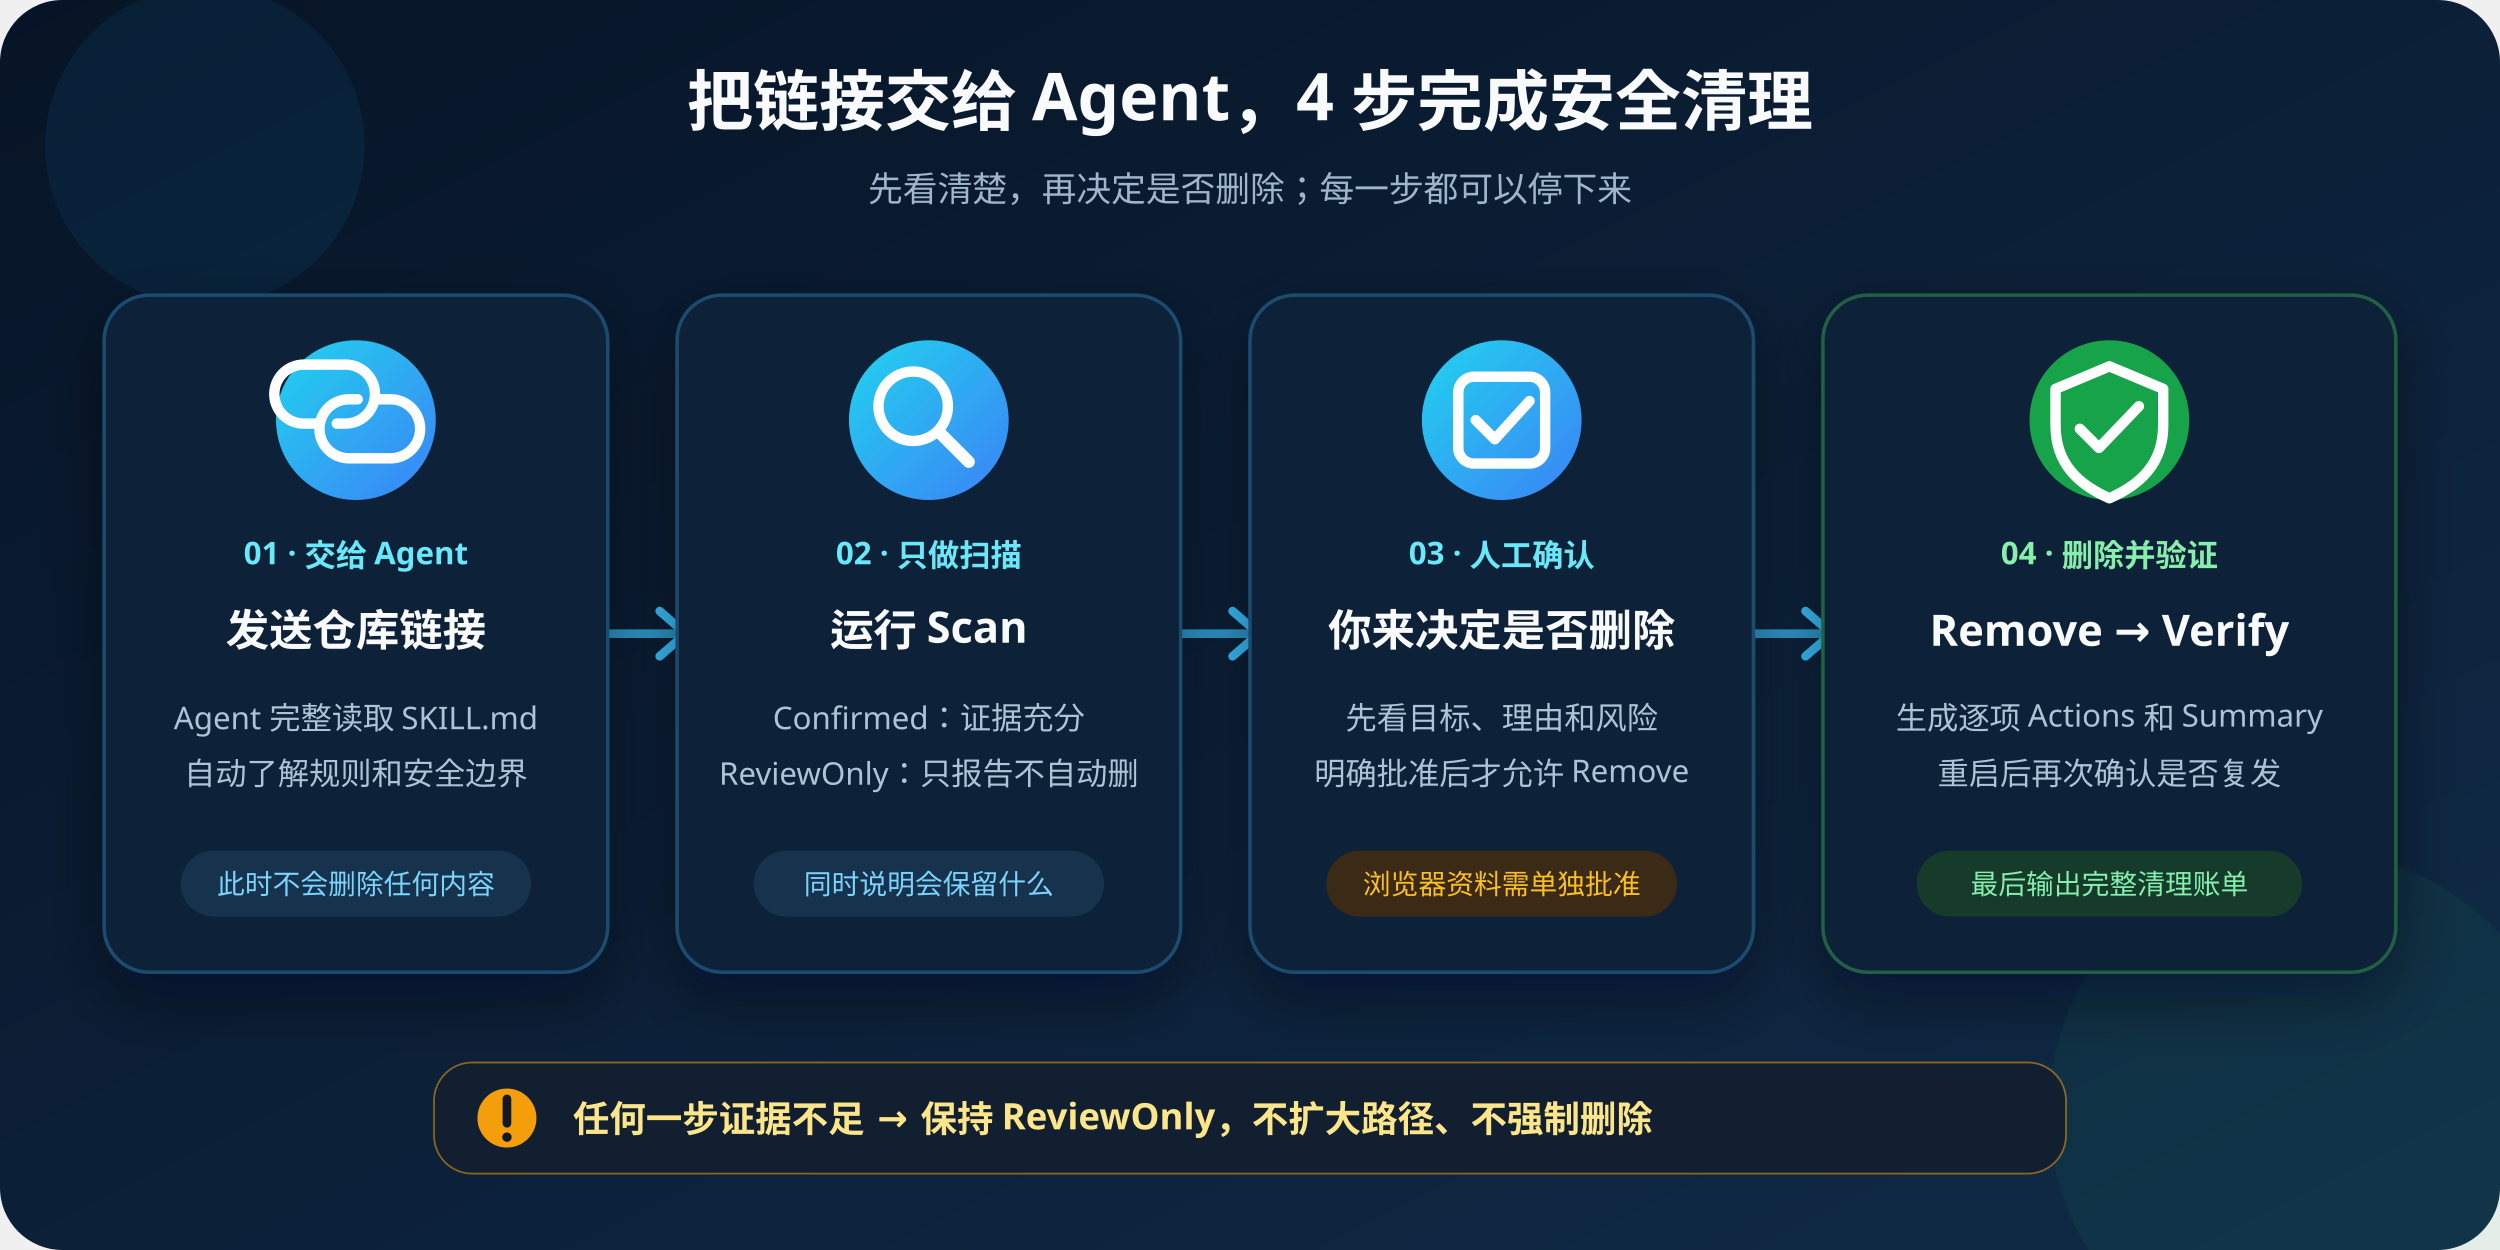
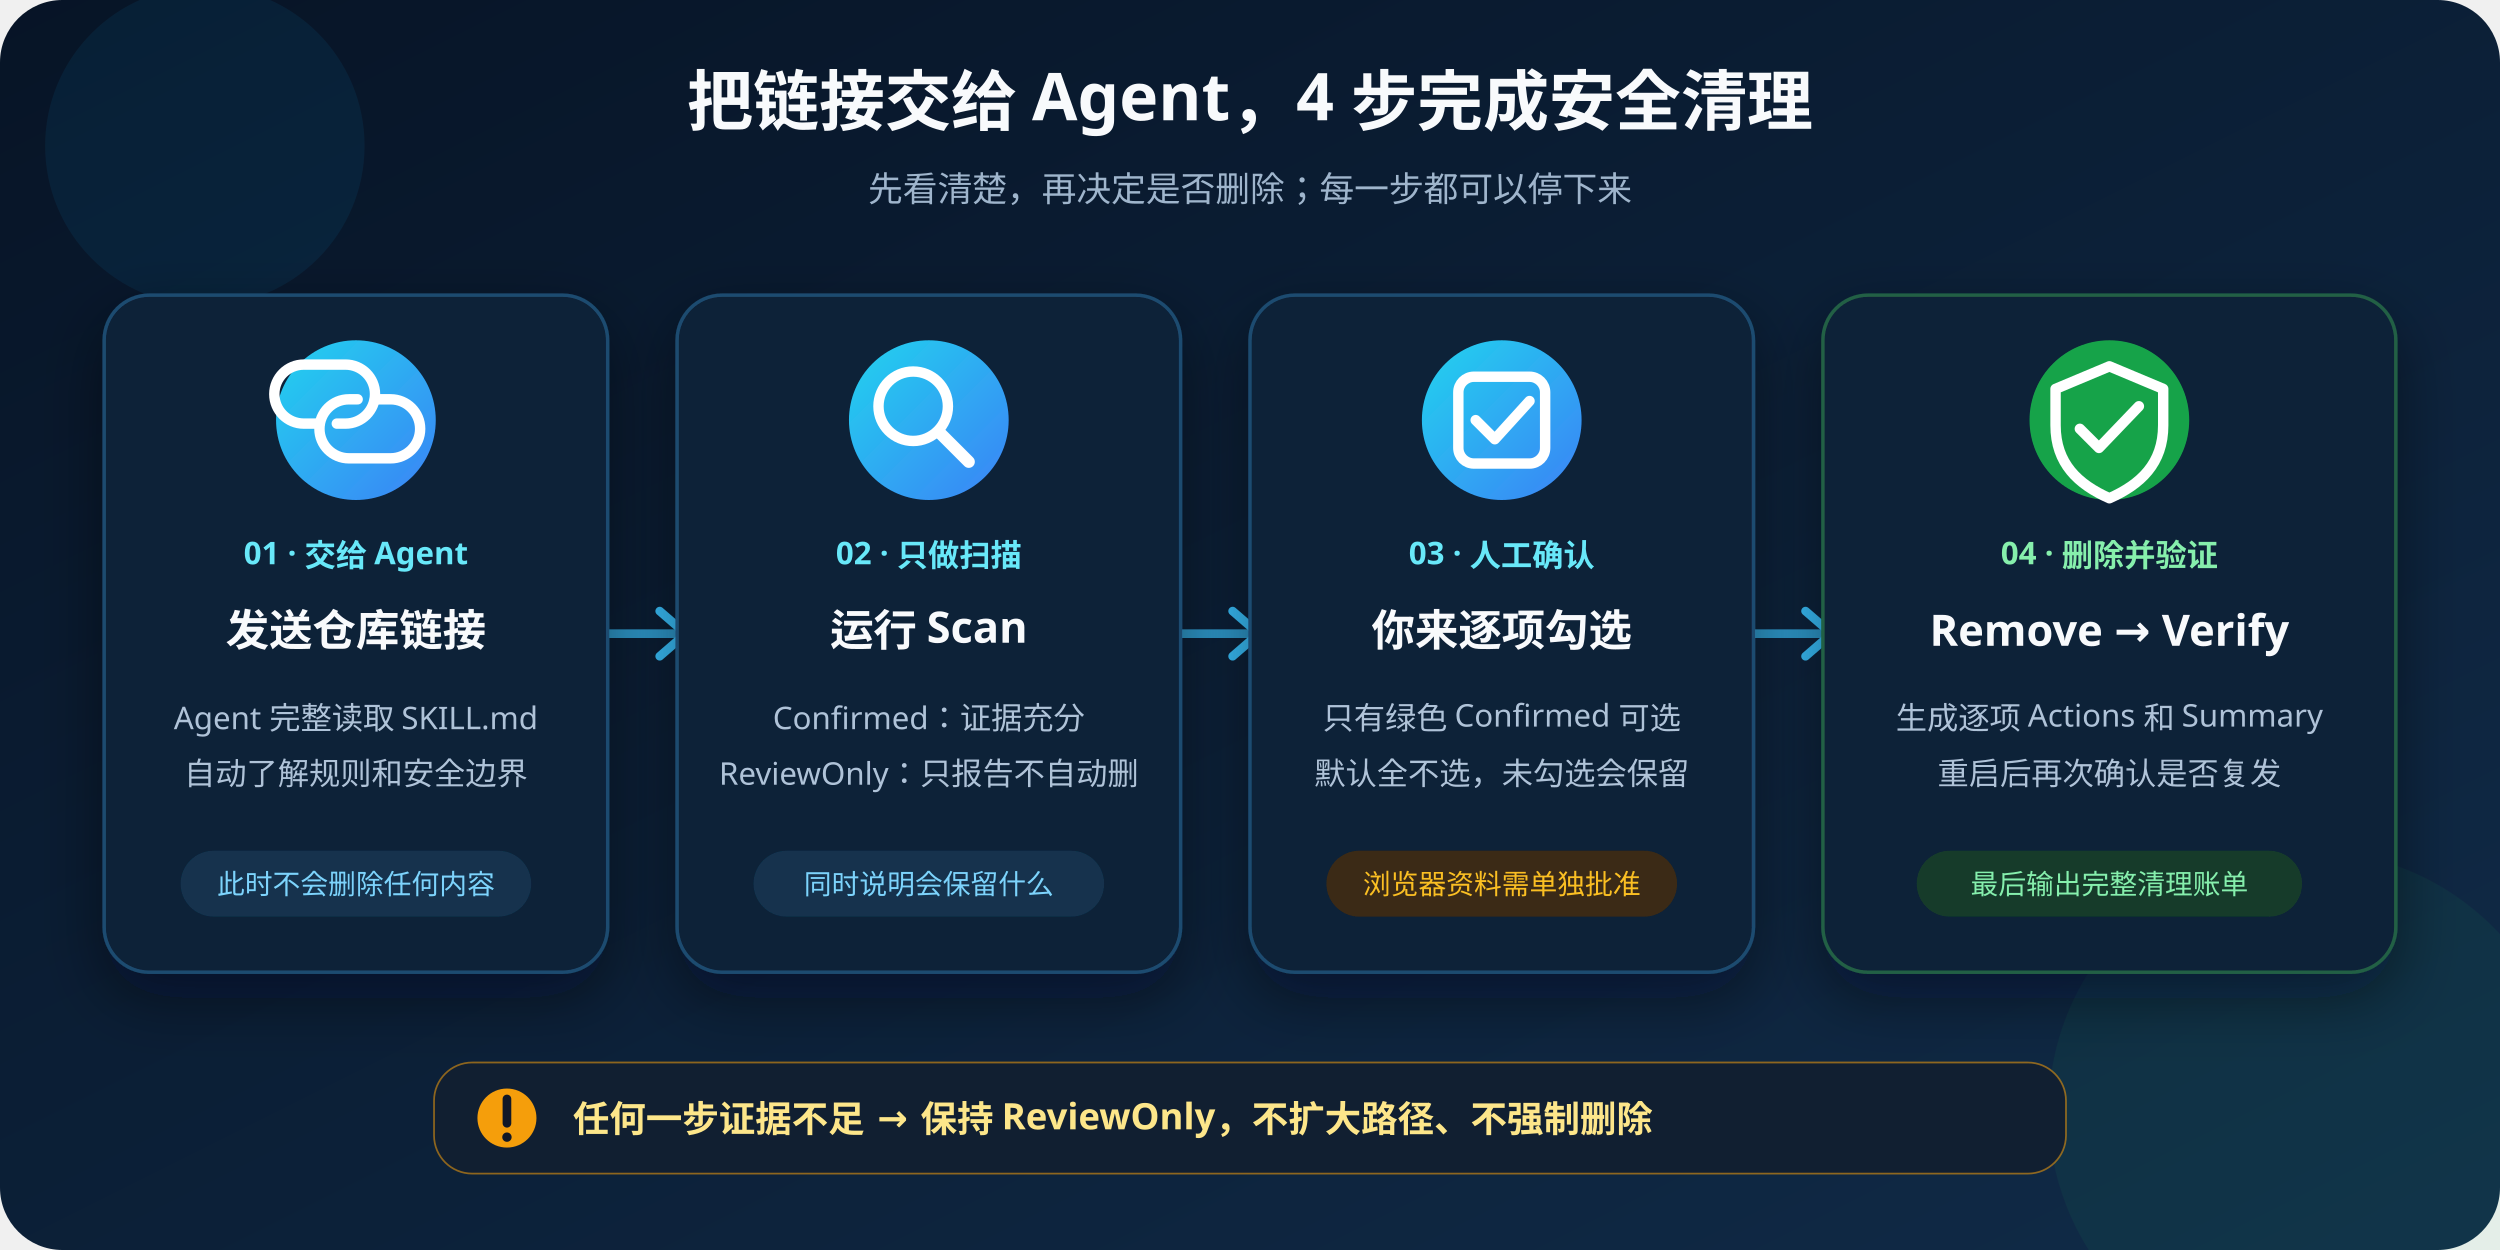
<svg xmlns="http://www.w3.org/2000/svg" width="1440" height="720" viewBox="0 0 1440 720" role="img" aria-labelledby="title desc">
  <defs>
    <linearGradient id="bg" x1="0" y1="0" x2="1" y2="1">
      <stop offset="0" stop-color="#071426" />
      <stop offset="1" stop-color="#102b48" />
    </linearGradient>
    <linearGradient id="cyan" x1="0" y1="0" x2="1" y2="1">
      <stop offset="0" stop-color="#22d3ee" />
      <stop offset="1" stop-color="#3b82f6" />
    </linearGradient>
    <filter id="shadow" x="-20%" y="-20%" width="140%" height="140%">
      <feDropShadow dx="0" dy="14" stdDeviation="18" flood-color="#020617" flood-opacity="0.45" />
    </filter>
  </defs>
  <rect width="1440" height="720" rx="36" fill="url(#bg)" />
  <circle cx="118" cy="84" r="92" fill="#0ea5e9" opacity="0.08" />
  <circle cx="1330" cy="640" r="150" fill="#22c55e" opacity="0.06" />
  <text x="720" y="72" text-anchor="middle" fill="#f8fafc" font-family="Segoe UI, Microsoft YaHei, sans-serif" font-size="38" font-weight="700">把链接交给 Agent，4 步完成安全清理</text>
  <text x="720" y="116" text-anchor="middle" fill="#9fb5cc" font-family="Segoe UI, Microsoft YaHei, sans-serif" font-size="20">先看清楚，再决定是否删除；每一步都可以停下来</text>
  <path d="M350 365 H390" stroke="#38bdf8" stroke-width="5" stroke-linecap="round" opacity="0.75" />
  <path d="M380 352 L395 365 L380 378" fill="none" stroke="#38bdf8" stroke-width="5" stroke-linecap="round" stroke-linejoin="round" />
  <path d="M680 365 H720" stroke="#38bdf8" stroke-width="5" stroke-linecap="round" opacity="0.75" />
  <path d="M710 352 L725 365 L710 378" fill="none" stroke="#38bdf8" stroke-width="5" stroke-linecap="round" stroke-linejoin="round" />
  <path d="M1010 365 H1050" stroke="#38bdf8" stroke-width="5" stroke-linecap="round" opacity="0.75" />
  <path d="M1040 352 L1055 365 L1040 378" fill="none" stroke="#38bdf8" stroke-width="5" stroke-linecap="round" stroke-linejoin="round" />
  <g filter="url(#shadow)">
    <rect x="60" y="170" width="290" height="390" rx="26" fill="#0d2037" stroke="#1e4c70" stroke-width="2" />
    <circle cx="205" cy="242" r="46" fill="url(#cyan)" />
    <path d="M184 244 h-9 a17 17 0 0 1 0-34 h24 a17 17 0 0 1 0 34 h-5" fill="none" stroke="#fff" stroke-width="6" stroke-linecap="round" />
    <path d="M216 230 h9 a17 17 0 0 1 0 34 h-24 a17 17 0 0 1 0-34 h5" fill="none" stroke="#fff" stroke-width="6" stroke-linecap="round" />
    <text x="205" y="325" text-anchor="middle" fill="#67e8f9" font-family="Segoe UI, Microsoft YaHei, sans-serif" font-size="18" font-weight="700">01 · 交给 Agent</text>
    <text x="205" y="372" text-anchor="middle" fill="#f8fafc" font-family="Segoe UI, Microsoft YaHei, sans-serif" font-size="25" font-weight="700">发送仓库链接</text>
    <text x="205" y="420" text-anchor="middle" fill="#afc3d8" font-family="Segoe UI, Microsoft YaHei, sans-serif" font-size="18">Agent 完整读取 SKILL.md</text>
    <text x="205" y="452" text-anchor="middle" fill="#afc3d8" font-family="Segoe UI, Microsoft YaHei, sans-serif" font-size="18">自动了解规则和安全边界</text>
    <rect x="104" y="490" width="202" height="38" rx="19" fill="#12334d" />
    <text x="205" y="515" text-anchor="middle" fill="#7dd3fc" font-family="Segoe UI, Microsoft YaHei, sans-serif" font-size="16">此时不会删除任何内容</text>
  </g>
  <g filter="url(#shadow)">
    <rect x="390" y="170" width="290" height="390" rx="26" fill="#0d2037" stroke="#1e4c70" stroke-width="2" />
    <circle cx="535" cy="242" r="46" fill="url(#cyan)" />
    <circle cx="526" cy="234" r="20" fill="none" stroke="#fff" stroke-width="6" />
    <path d="M542 250 L558 266" stroke="#fff" stroke-width="7" stroke-linecap="round" />
    <text x="535" y="325" text-anchor="middle" fill="#67e8f9" font-family="Segoe UI, Microsoft YaHei, sans-serif" font-size="18" font-weight="700">02 · 只做扫描</text>
    <text x="535" y="372" text-anchor="middle" fill="#f8fafc" font-family="Segoe UI, Microsoft YaHei, sans-serif" font-size="25" font-weight="700">运行 Scan</text>
    <text x="535" y="420" text-anchor="middle" fill="#afc3d8" font-family="Segoe UI, Microsoft YaHei, sans-serif" font-size="18">Confirmed：证据充分</text>
    <text x="535" y="452" text-anchor="middle" fill="#afc3d8" font-family="Segoe UI, Microsoft YaHei, sans-serif" font-size="18">ReviewOnly：只报告不自动删</text>
    <rect x="434" y="490" width="202" height="38" rx="19" fill="#12334d" />
    <text x="535" y="515" text-anchor="middle" fill="#7dd3fc" font-family="Segoe UI, Microsoft YaHei, sans-serif" font-size="16">同时说明会保留什么</text>
  </g>
  <g filter="url(#shadow)">
    <rect x="720" y="170" width="290" height="390" rx="26" fill="#0d2037" stroke="#1e4c70" stroke-width="2" />
    <circle cx="865" cy="242" r="46" fill="url(#cyan)" />
    <rect x="840" y="217" width="50" height="50" rx="9" fill="none" stroke="#fff" stroke-width="6" />
    <path d="M850 242 L861 253 L881 231" fill="none" stroke="#fff" stroke-width="6" stroke-linecap="round" stroke-linejoin="round" />
    <text x="865" y="325" text-anchor="middle" fill="#67e8f9" font-family="Segoe UI, Microsoft YaHei, sans-serif" font-size="18" font-weight="700">03 · 人工确认</text>
-     <text x="865" y="372" text-anchor="middle" fill="#f8fafc" font-family="Segoe UI, Microsoft YaHei, sans-serif" font-size="25" font-weight="700">你来决定是否删除</text>
-     <text x="865" y="420" text-anchor="middle" fill="#afc3d8" font-family="Segoe UI, Microsoft YaHei, sans-serif" font-size="18">先看目标、理由和风险</text>
-     <text x="865" y="452" text-anchor="middle" fill="#afc3d8" font-family="Segoe UI, Microsoft YaHei, sans-serif" font-size="18">明确批准后才允许 Remove</text>
+     <text x="865" y="372" text-anchor="middle" fill="#f8fafc" font-family="Segoe UI, Microsoft YaHei, sans-serif" font-size="25" font-weight="700">你来逐项勾选</text>
+     <text x="865" y="420" text-anchor="middle" fill="#afc3d8" font-family="Segoe UI, Microsoft YaHei, sans-serif" font-size="18">只有绿色 Confirmed 可选</text>
+     <text x="865" y="452" text-anchor="middle" fill="#afc3d8" font-family="Segoe UI, Microsoft YaHei, sans-serif" font-size="18">默认全不选，未勾选会保留</text>
    <rect x="764" y="490" width="202" height="38" rx="19" fill="#3b2b16" />
    <text x="865" y="515" text-anchor="middle" fill="#fbbf24" font-family="Segoe UI, Microsoft YaHei, sans-serif" font-size="16">浏览器资料需单独批准</text>
  </g>
  <g filter="url(#shadow)">
    <rect x="1050" y="170" width="330" height="390" rx="26" fill="#0d2037" stroke="#236044" stroke-width="2" />
    <circle cx="1215" cy="242" r="46" fill="#16a34a" />
    <path d="M1215 211 L1246 224 V245 C1246 267 1233 279 1215 287 C1197 279 1184 267 1184 245 V224 Z" fill="none" stroke="#fff" stroke-width="6" stroke-linejoin="round" />
    <path d="M1198 247 L1209 258 L1232 234" fill="none" stroke="#fff" stroke-width="6" stroke-linecap="round" stroke-linejoin="round" />
    <text x="1215" y="325" text-anchor="middle" fill="#86efac" font-family="Segoe UI, Microsoft YaHei, sans-serif" font-size="18" font-weight="700">04 · 删除并验证</text>
    <text x="1215" y="372" text-anchor="middle" fill="#f8fafc" font-family="Segoe UI, Microsoft YaHei, sans-serif" font-size="25" font-weight="700">Remove → Verify</text>
    <text x="1215" y="420" text-anchor="middle" fill="#afc3d8" font-family="Segoe UI, Microsoft YaHei, sans-serif" font-size="18">生成逐项 Actions 和 Summary</text>
    <text x="1215" y="452" text-anchor="middle" fill="#afc3d8" font-family="Segoe UI, Microsoft YaHei, sans-serif" font-size="18">重启后再次确认是否复发</text>
    <rect x="1104" y="490" width="222" height="38" rx="19" fill="#143b2c" />
    <text x="1215" y="515" text-anchor="middle" fill="#86efac" font-family="Segoe UI, Microsoft YaHei, sans-serif" font-size="16">最后输出完整清理账单</text>
  </g>
  <rect x="250" y="612" width="940" height="64" rx="22" fill="#111f31" stroke="#f59e0b" stroke-opacity="0.55" />
  <circle cx="292" cy="644" r="17" fill="#f59e0b" />
  <path d="M292 633 V647" stroke="#111827" stroke-width="5" stroke-linecap="round" />
  <circle cx="292" cy="655" r="2.7" fill="#111827" />
  <text x="330" y="652" fill="#fde68a" font-family="Segoe UI, Microsoft YaHei, sans-serif" font-size="21" font-weight="600">任何一步证据不足 → 保持 ReviewOnly，不扩大路径、不强制删除</text>
</svg>
